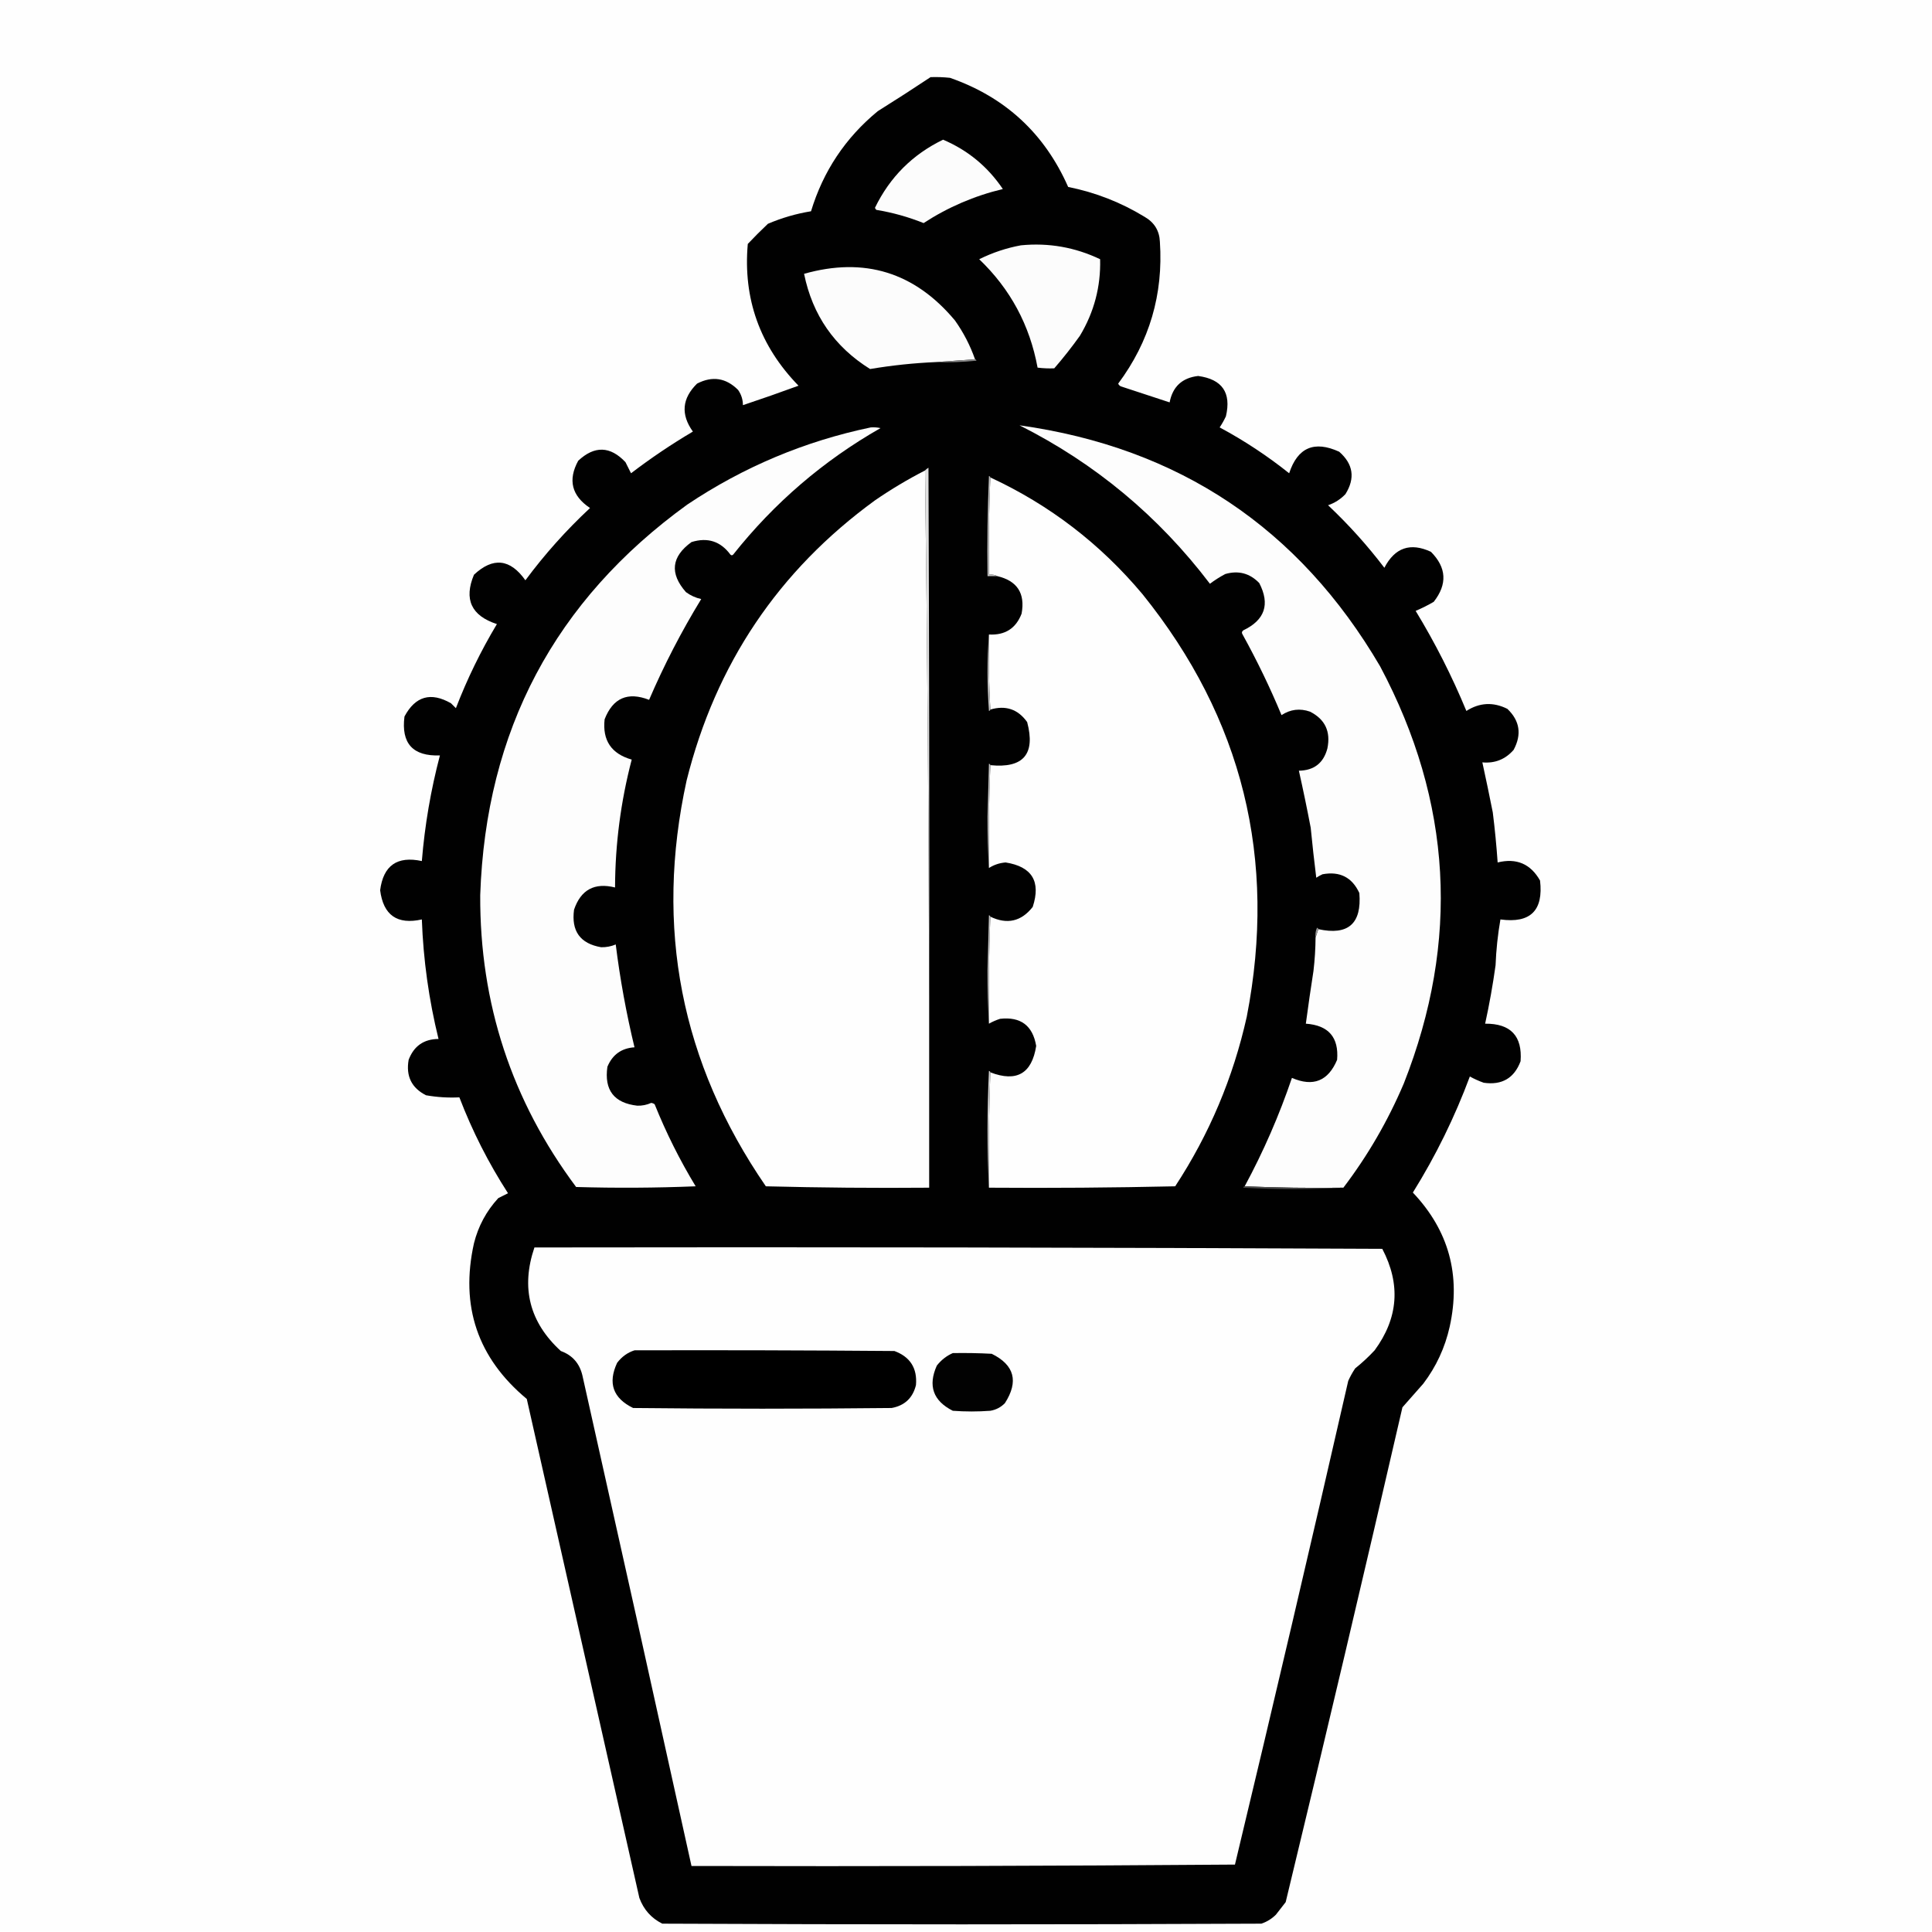
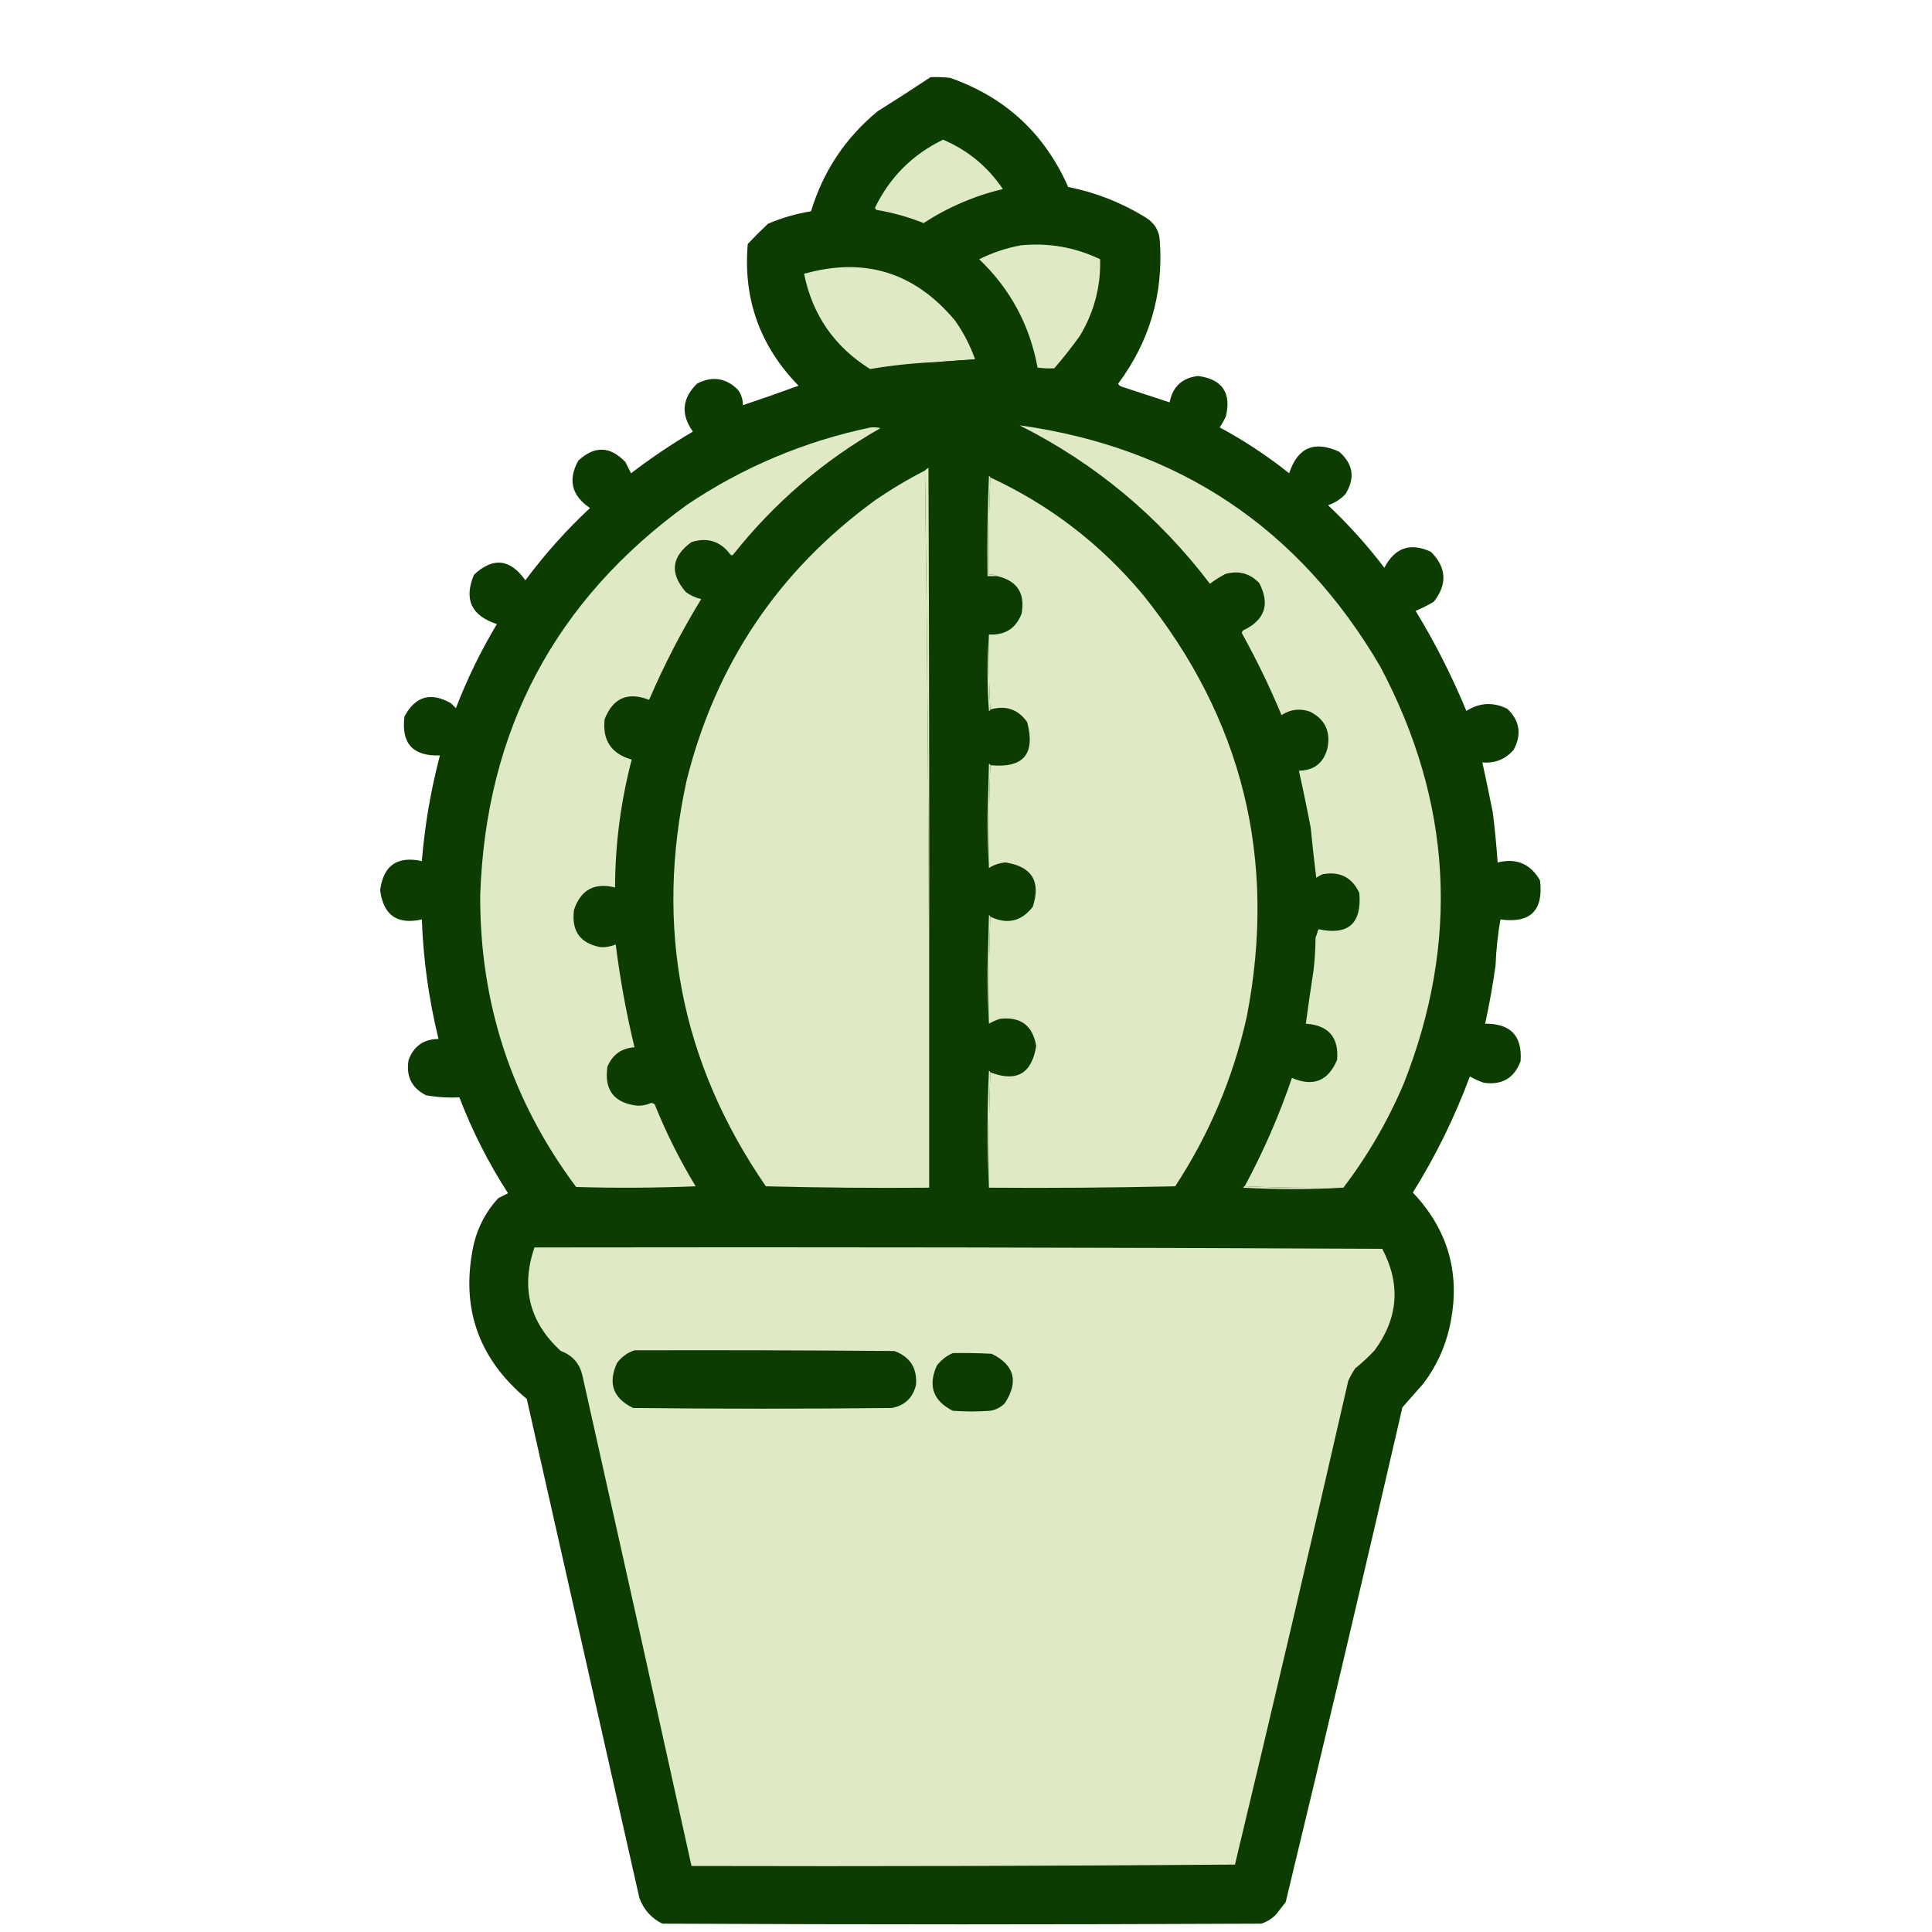
<svg xmlns="http://www.w3.org/2000/svg" version="1.1" width="1390px" height="1390px" style="shape-rendering:geometricPrecision; text-rendering:geometricPrecision; image-rendering:optimizeQuality; fill-rule:evenodd; clip-rule:evenodd">
  <g>
-     <path style="opacity:1" fill="#fefefe" d="M -0.5,-0.5 C 462.833,-0.5 926.167,-0.5 1389.5,-0.5C 1389.5,462.833 1389.5,926.167 1389.5,1389.5C 926.167,1389.5 462.833,1389.5 -0.5,1389.5C -0.5,926.167 -0.5,462.833 -0.5,-0.5 Z" />
+     <path style="opacity:0" fill="#e0e9c6" d="M -0.5,-0.5 C 462.833,-0.5 926.167,-0.5 1389.5,-0.5C 1389.5,462.833 1389.5,926.167 1389.5,1389.5C 926.167,1389.5 462.833,1389.5 -0.5,1389.5C -0.5,926.167 -0.5,462.833 -0.5,-0.5 Z" />
  </g>
  <g>
-     <path style="opacity:1" fill="#010101" d="M 669.5,55.5 C 674.179,55.334 678.845,55.501 683.5,56C 723.207,69.874 751.54,96.041 768.5,134.5C 788.109,138.425 806.442,145.591 823.5,156C 830.514,160.039 834.18,166.039 834.5,174C 837.02,211.766 827.02,245.766 804.5,276C 804.905,276.945 805.572,277.612 806.5,278C 818.188,281.848 829.855,285.682 841.5,289.5C 843.669,278.165 850.502,271.832 862,270.5C 879.337,272.846 886.004,282.513 882,299.5C 880.7,302.295 879.2,304.961 877.5,307.5C 895.195,317.009 911.862,328.009 927.5,340.5C 933.584,321.964 945.584,316.797 963.5,325C 973.631,333.881 975.131,344.047 968,355.5C 964.477,359.193 960.31,361.859 955.5,363.5C 970.296,377.456 983.796,392.456 996,408.5C 1003.55,393.971 1014.71,390.138 1029.5,397C 1040.77,408.336 1041.44,420.336 1031.5,433C 1027.3,435.455 1022.96,437.621 1018.5,439.5C 1032.52,462.534 1044.68,486.534 1055,511.5C 1064.52,505.428 1074.35,504.928 1084.5,510C 1093.45,518.546 1094.95,528.38 1089,539.5C 1083.06,546.316 1075.56,549.316 1066.5,548.5C 1069.11,560.464 1071.61,572.464 1074,584.5C 1075.5,596.48 1076.66,608.48 1077.5,620.5C 1091.03,617.17 1101.19,621.503 1108,633.5C 1110.54,655.129 1101.04,664.463 1079.5,661.5C 1077.6,672.397 1076.43,683.397 1076,694.5C 1074.04,708.616 1071.54,722.616 1068.5,736.5C 1086.85,736.348 1095.35,745.348 1094,763.5C 1089.43,775.701 1080.6,780.868 1067.5,779C 1064.05,777.774 1060.71,776.274 1057.5,774.5C 1046.61,803.77 1032.95,831.604 1016.5,858C 1042.33,885.256 1051.17,917.423 1043,954.5C 1039.62,969.589 1033.29,983.256 1024,995.5C 1019,1001.17 1014,1006.83 1009,1012.5C 981.624,1131.34 953.624,1250 925,1368.5C 922.667,1371.5 920.333,1374.5 918,1377.5C 915.01,1380.49 911.51,1382.66 907.5,1384C 763.833,1384.67 620.167,1384.67 476.5,1384C 468.596,1380.06 463.096,1373.89 460,1365.5C 433.013,1245.86 406.013,1126.19 379,1006.5C 343.62,977.029 330.953,939.696 341,894.5C 344.105,882.12 349.938,871.286 358.5,862C 360.842,860.829 363.176,859.662 365.5,858.5C 351.455,836.744 339.789,813.744 330.5,789.5C 322.415,789.901 314.415,789.401 306.5,788C 296.11,782.718 291.943,774.218 294,762.5C 297.763,752.564 304.929,747.564 315.5,747.5C 308.551,719.242 304.551,690.575 303.5,661.5C 285.789,665.45 275.789,658.45 273.5,640.5C 275.786,622.678 285.786,615.678 303.5,619.5C 305.604,593.771 309.937,568.438 316.5,543.5C 297.036,544.201 288.536,534.868 291,515.5C 298.841,500.838 310.008,497.671 324.5,506C 325.667,507.167 326.833,508.333 328,509.5C 336.104,488.459 345.937,468.293 357.5,449C 339.095,443.028 333.595,431.195 341,413.5C 354.717,400.671 367.051,402.005 378,417.5C 391.889,398.775 407.389,381.442 424.5,365.5C 411.289,356.657 408.456,345.324 416,331.5C 427.702,320.543 439.035,320.876 450,332.5C 451.368,335.186 452.701,337.853 454,340.5C 468.229,329.633 483.062,319.633 498.5,310.5C 489.668,298.156 490.668,286.656 501.5,276C 512.456,270.328 522.289,271.828 531,280.5C 533.332,283.822 534.498,287.489 534.5,291.5C 547.862,287.045 561.195,282.379 574.5,277.5C 546.703,248.941 534.536,214.941 538,175.5C 542.651,170.57 547.484,165.736 552.5,161C 562.488,156.737 572.821,153.737 583.5,152C 592.256,123.15 608.256,99.15 631.5,80C 644.341,71.97 657.008,63.804 669.5,55.5 Z" />
+     <path style="opacity:1" fill="#0d3c00" d="M 669.5,55.5 C 674.179,55.334 678.845,55.501 683.5,56C 723.207,69.874 751.54,96.041 768.5,134.5C 788.109,138.425 806.442,145.591 823.5,156C 830.514,160.039 834.18,166.039 834.5,174C 837.02,211.766 827.02,245.766 804.5,276C 804.905,276.945 805.572,277.612 806.5,278C 818.188,281.848 829.855,285.682 841.5,289.5C 843.669,278.165 850.502,271.832 862,270.5C 879.337,272.846 886.004,282.513 882,299.5C 880.7,302.295 879.2,304.961 877.5,307.5C 895.195,317.009 911.862,328.009 927.5,340.5C 933.584,321.964 945.584,316.797 963.5,325C 973.631,333.881 975.131,344.047 968,355.5C 964.477,359.193 960.31,361.859 955.5,363.5C 970.296,377.456 983.796,392.456 996,408.5C 1003.55,393.971 1014.71,390.138 1029.5,397C 1040.77,408.336 1041.44,420.336 1031.5,433C 1027.3,435.455 1022.96,437.621 1018.5,439.5C 1032.52,462.534 1044.68,486.534 1055,511.5C 1064.52,505.428 1074.35,504.928 1084.5,510C 1093.45,518.546 1094.95,528.38 1089,539.5C 1083.06,546.316 1075.56,549.316 1066.5,548.5C 1069.11,560.464 1071.61,572.464 1074,584.5C 1075.5,596.48 1076.66,608.48 1077.5,620.5C 1091.03,617.17 1101.19,621.503 1108,633.5C 1110.54,655.129 1101.04,664.463 1079.5,661.5C 1077.6,672.397 1076.43,683.397 1076,694.5C 1074.04,708.616 1071.54,722.616 1068.5,736.5C 1086.85,736.348 1095.35,745.348 1094,763.5C 1089.43,775.701 1080.6,780.868 1067.5,779C 1064.05,777.774 1060.71,776.274 1057.5,774.5C 1046.61,803.77 1032.95,831.604 1016.5,858C 1042.33,885.256 1051.17,917.423 1043,954.5C 1039.62,969.589 1033.29,983.256 1024,995.5C 1019,1001.17 1014,1006.83 1009,1012.5C 981.624,1131.34 953.624,1250 925,1368.5C 922.667,1371.5 920.333,1374.5 918,1377.5C 915.01,1380.49 911.51,1382.66 907.5,1384C 763.833,1384.67 620.167,1384.67 476.5,1384C 468.596,1380.06 463.096,1373.89 460,1365.5C 433.013,1245.86 406.013,1126.19 379,1006.5C 343.62,977.029 330.953,939.696 341,894.5C 344.105,882.12 349.938,871.286 358.5,862C 360.842,860.829 363.176,859.662 365.5,858.5C 351.455,836.744 339.789,813.744 330.5,789.5C 322.415,789.901 314.415,789.401 306.5,788C 296.11,782.718 291.943,774.218 294,762.5C 297.763,752.564 304.929,747.564 315.5,747.5C 308.551,719.242 304.551,690.575 303.5,661.5C 285.789,665.45 275.789,658.45 273.5,640.5C 275.786,622.678 285.786,615.678 303.5,619.5C 305.604,593.771 309.937,568.438 316.5,543.5C 297.036,544.201 288.536,534.868 291,515.5C 298.841,500.838 310.008,497.671 324.5,506C 325.667,507.167 326.833,508.333 328,509.5C 336.104,488.459 345.937,468.293 357.5,449C 339.095,443.028 333.595,431.195 341,413.5C 354.717,400.671 367.051,402.005 378,417.5C 391.889,398.775 407.389,381.442 424.5,365.5C 411.289,356.657 408.456,345.324 416,331.5C 427.702,320.543 439.035,320.876 450,332.5C 451.368,335.186 452.701,337.853 454,340.5C 468.229,329.633 483.062,319.633 498.5,310.5C 489.668,298.156 490.668,286.656 501.5,276C 512.456,270.328 522.289,271.828 531,280.5C 533.332,283.822 534.498,287.489 534.5,291.5C 547.862,287.045 561.195,282.379 574.5,277.5C 546.703,248.941 534.536,214.941 538,175.5C 542.651,170.57 547.484,165.736 552.5,161C 562.488,156.737 572.821,153.737 583.5,152C 592.256,123.15 608.256,99.15 631.5,80C 644.341,71.97 657.008,63.804 669.5,55.5 Z" />
  </g>
  <g>
-     <path style="opacity:1" fill="#fcfcfc" d="M 678.5,100.5 C 696.326,108.083 710.659,119.916 721.5,136C 701.009,140.918 682.009,149.084 664.5,160.5C 653.523,156.089 642.19,152.922 630.5,151C 630.043,150.586 629.709,150.086 629.5,149.5C 640.216,127.451 656.549,111.117 678.5,100.5 Z" />
+     <path style="opacity:1" fill="#e0e9c6" d="M 678.5,100.5 C 696.326,108.083 710.659,119.916 721.5,136C 701.009,140.918 682.009,149.084 664.5,160.5C 653.523,156.089 642.19,152.922 630.5,151C 630.043,150.586 629.709,150.086 629.5,149.5C 640.216,127.451 656.549,111.117 678.5,100.5 Z" />
  </g>
  <g>
-     <path style="opacity:1" fill="#fcfcfc" d="M 734.5,176.5 C 754.459,174.549 773.459,177.882 791.5,186.5C 792.008,206.178 787.174,224.512 777,241.5C 771.215,249.621 765.048,257.454 758.5,265C 754.507,265.17 750.507,265.004 746.5,264.5C 740.876,233.914 726.876,207.914 704.5,186.5C 714.144,181.73 724.144,178.397 734.5,176.5 Z" />
+     <path style="opacity:1" fill="#e0e9c6" d="M 734.5,176.5 C 754.459,174.549 773.459,177.882 791.5,186.5C 792.008,206.178 787.174,224.512 777,241.5C 771.215,249.621 765.048,257.454 758.5,265C 754.507,265.17 750.507,265.004 746.5,264.5C 740.876,233.914 726.876,207.914 704.5,186.5C 714.144,181.73 724.144,178.397 734.5,176.5 Z" />
  </g>
  <g>
-     <path style="opacity:1" fill="#fcfcfc" d="M 701.5,258.5 C 692.167,259.167 682.833,259.833 673.5,260.5C 657.562,261.182 641.729,262.848 626,265.5C 600.381,249.533 584.548,226.7 578.5,197C 621.876,184.72 658.043,195.887 687,230.5C 693.15,239.133 697.983,248.466 701.5,258.5 Z" />
+     <path style="opacity:1" fill="#e0e9c6" d="M 701.5,258.5 C 692.167,259.167 682.833,259.833 673.5,260.5C 657.562,261.182 641.729,262.848 626,265.5C 600.381,249.533 584.548,226.7 578.5,197C 621.876,184.72 658.043,195.887 687,230.5C 693.15,239.133 697.983,248.466 701.5,258.5 Z" />
  </g>
  <g>
-     <path style="opacity:1" fill="#878787" d="M 701.5,258.5 C 702.043,258.56 702.376,258.893 702.5,259.5C 692.856,260.498 683.19,260.832 673.5,260.5C 682.833,259.833 692.167,259.167 701.5,258.5 Z" />
+     <path style="opacity:1" fill="#0d3c00" d="M 701.5,258.5 C 702.043,258.56 702.376,258.893 702.5,259.5C 692.856,260.498 683.19,260.832 673.5,260.5C 682.833,259.833 692.167,259.167 701.5,258.5 Z" />
  </g>
  <g>
-     <path style="opacity:1" fill="#fdfdfd" d="M 966.5,854.5 C 942.661,854.831 918.994,854.498 895.5,853.5C 909.009,828.478 920.343,802.478 929.5,775.5C 944.738,782.13 955.571,777.797 962,762.5C 963.334,746.327 955.834,737.66 939.5,736.5C 941.192,723.824 943.025,711.157 945,698.5C 945.934,690.524 946.434,682.524 946.5,674.5C 947.167,672.5 947.833,670.5 948.5,668.5C 969.971,673.201 979.804,664.534 978,642.5C 972.777,631.188 963.944,626.688 951.5,629C 949.919,629.707 948.419,630.54 947,631.5C 945.503,619.521 944.169,607.521 943,595.5C 940.379,581.766 937.545,568.1 934.5,554.5C 945.403,554.307 952.236,548.973 955,538.5C 957.514,526.326 953.348,517.493 942.5,512C 935.229,509.474 928.396,510.308 922,514.5C 913.756,494.678 904.423,475.345 894,456.5C 893.251,455.365 893.417,454.365 894.5,453.5C 910.041,446.092 913.874,434.759 906,419.5C 899.173,412.418 891.006,410.251 881.5,413C 877.44,415.169 873.773,417.502 870.5,420C 833.548,371.369 787.881,333.369 733.5,306C 848.19,322.067 934.69,379.901 993,479.5C 1044.76,576.893 1050.43,676.893 1010,779.5C 998.517,806.496 984.017,831.496 966.5,854.5 Z" />
+     <path style="opacity:1" fill="#e0e9c6" d="M 966.5,854.5 C 942.661,854.831 918.994,854.498 895.5,853.5C 909.009,828.478 920.343,802.478 929.5,775.5C 944.738,782.13 955.571,777.797 962,762.5C 963.334,746.327 955.834,737.66 939.5,736.5C 941.192,723.824 943.025,711.157 945,698.5C 945.934,690.524 946.434,682.524 946.5,674.5C 947.167,672.5 947.833,670.5 948.5,668.5C 969.971,673.201 979.804,664.534 978,642.5C 972.777,631.188 963.944,626.688 951.5,629C 949.919,629.707 948.419,630.54 947,631.5C 945.503,619.521 944.169,607.521 943,595.5C 940.379,581.766 937.545,568.1 934.5,554.5C 945.403,554.307 952.236,548.973 955,538.5C 957.514,526.326 953.348,517.493 942.5,512C 935.229,509.474 928.396,510.308 922,514.5C 913.756,494.678 904.423,475.345 894,456.5C 893.251,455.365 893.417,454.365 894.5,453.5C 910.041,446.092 913.874,434.759 906,419.5C 899.173,412.418 891.006,410.251 881.5,413C 877.44,415.169 873.773,417.502 870.5,420C 833.548,371.369 787.881,333.369 733.5,306C 848.19,322.067 934.69,379.901 993,479.5C 1044.76,576.893 1050.43,676.893 1010,779.5C 998.517,806.496 984.017,831.496 966.5,854.5 Z" />
  </g>
  <g>
-     <path style="opacity:1" fill="#fdfdfd" d="M 626.5,307.5 C 628.857,307.337 631.19,307.503 633.5,308C 592.369,331.456 557.035,361.79 527.5,399C 526.833,399.667 526.167,399.667 525.5,399C 518.399,389.412 509.065,386.412 497.5,390C 482.998,400.519 481.665,412.519 493.5,426C 496.795,428.434 500.462,430.101 504.5,431C 490.267,454.3 477.767,478.466 467,503.5C 451.622,497.524 440.955,502.191 435,517.5C 433.329,532.662 439.829,542.329 454.5,546.5C 446.608,576.632 442.608,607.299 442.5,638.5C 427.701,634.814 417.868,640.148 413,654.5C 410.935,669.907 417.435,678.907 432.5,681.5C 436.176,681.572 439.676,680.906 443,679.5C 446.1,704.437 450.6,729.103 456.5,753.5C 447.134,754.106 440.634,758.772 437,767.5C 434.602,784.261 441.769,793.594 458.5,795.5C 462.005,795.599 465.338,794.932 468.5,793.5C 469.442,793.608 470.275,793.941 471,794.5C 479.252,815.003 489.085,834.67 500.5,853.5C 471.839,854.667 443.172,854.833 414.5,854C 368.129,791.886 345.129,721.886 345.5,644C 349.5,525.646 399.167,431.979 494.5,363C 534.929,335.95 578.929,317.45 626.5,307.5 Z" />
+     <path style="opacity:1" fill="#e0e9c6" d="M 626.5,307.5 C 628.857,307.337 631.19,307.503 633.5,308C 592.369,331.456 557.035,361.79 527.5,399C 526.833,399.667 526.167,399.667 525.5,399C 518.399,389.412 509.065,386.412 497.5,390C 482.998,400.519 481.665,412.519 493.5,426C 496.795,428.434 500.462,430.101 504.5,431C 490.267,454.3 477.767,478.466 467,503.5C 451.622,497.524 440.955,502.191 435,517.5C 433.329,532.662 439.829,542.329 454.5,546.5C 446.608,576.632 442.608,607.299 442.5,638.5C 427.701,634.814 417.868,640.148 413,654.5C 410.935,669.907 417.435,678.907 432.5,681.5C 436.176,681.572 439.676,680.906 443,679.5C 446.1,704.437 450.6,729.103 456.5,753.5C 447.134,754.106 440.634,758.772 437,767.5C 434.602,784.261 441.769,793.594 458.5,795.5C 462.005,795.599 465.338,794.932 468.5,793.5C 469.442,793.608 470.275,793.941 471,794.5C 479.252,815.003 489.085,834.67 500.5,853.5C 471.839,854.667 443.172,854.833 414.5,854C 368.129,791.886 345.129,721.886 345.5,644C 349.5,525.646 399.167,431.979 494.5,363C 534.929,335.95 578.929,317.45 626.5,307.5 Z" />
  </g>
  <g>
-     <path style="opacity:1" fill="#dfdfdf" d="M 668.5,716.5 C 668.166,590.33 667.166,464.33 665.5,338.5C 666.172,337.733 667.005,337.066 668,336.5C 668.5,463.166 668.667,589.833 668.5,716.5 Z" />
+     <path style="opacity:1" fill="#e0e9c6" d="M 668.5,716.5 C 668.166,590.33 667.166,464.33 665.5,338.5C 666.172,337.733 667.005,337.066 668,336.5C 668.5,463.166 668.667,589.833 668.5,716.5 Z" />
  </g>
  <g>
-     <path style="opacity:1" fill="#fefefe" d="M 665.5,338.5 C 667.166,464.33 668.166,590.33 668.5,716.5C 668.5,762.5 668.5,808.5 668.5,854.5C 629.261,854.83 590.094,854.497 551,853.5C 489.861,764.593 470.861,667.26 494,561.5C 514.948,477.692 560.114,410.525 629.5,360C 641.031,352.067 653.031,344.9 665.5,338.5 Z" />
+     <path style="opacity:1" fill="#e0e9c6" d="M 665.5,338.5 C 667.166,464.33 668.166,590.33 668.5,716.5C 668.5,762.5 668.5,808.5 668.5,854.5C 629.261,854.83 590.094,854.497 551,853.5C 489.861,764.593 470.861,667.26 494,561.5C 514.948,477.692 560.114,410.525 629.5,360C 641.031,352.067 653.031,344.9 665.5,338.5 Z" />
  </g>
  <g>
-     <path style="opacity:1" fill="#fefefe" d="M 712.5,343.5 C 755.135,363.276 791.635,391.276 822,427.5C 894.004,516.852 919.004,618.186 897,731.5C 887.208,775.402 870.041,816.069 845.5,853.5C 800.838,854.5 756.172,854.833 711.5,854.5C 711.169,826.662 711.502,798.995 712.5,771.5C 731.401,778.763 742.401,772.43 745.5,752.5C 743.004,737.843 734.338,731.343 719.5,733C 716.69,733.906 714.024,735.073 711.5,736.5C 711.169,710.661 711.502,684.995 712.5,659.5C 724.621,665.308 734.788,662.975 743,652.5C 749.012,634.189 742.512,623.522 723.5,620.5C 719.117,620.85 715.117,622.183 711.5,624.5C 711.169,599.661 711.502,574.994 712.5,550.5C 736.284,552.885 745.118,542.552 739,519.5C 732.401,510.244 723.567,507.244 712.5,510.5C 711.503,492.674 711.17,474.674 711.5,456.5C 723.08,457.138 730.913,452.138 735,441.5C 737.692,426.87 731.859,417.87 717.5,414.5C 715.735,413.539 713.735,413.205 711.5,413.5C 711.169,389.994 711.502,366.661 712.5,343.5 Z" />
+     <path style="opacity:1" fill="#e0e9c6" d="M 712.5,343.5 C 755.135,363.276 791.635,391.276 822,427.5C 894.004,516.852 919.004,618.186 897,731.5C 887.208,775.402 870.041,816.069 845.5,853.5C 800.838,854.5 756.172,854.833 711.5,854.5C 711.169,826.662 711.502,798.995 712.5,771.5C 731.401,778.763 742.401,772.43 745.5,752.5C 743.004,737.843 734.338,731.343 719.5,733C 716.69,733.906 714.024,735.073 711.5,736.5C 711.169,710.661 711.502,684.995 712.5,659.5C 724.621,665.308 734.788,662.975 743,652.5C 749.012,634.189 742.512,623.522 723.5,620.5C 719.117,620.85 715.117,622.183 711.5,624.5C 711.169,599.661 711.502,574.994 712.5,550.5C 736.284,552.885 745.118,542.552 739,519.5C 732.401,510.244 723.567,507.244 712.5,510.5C 711.503,492.674 711.17,474.674 711.5,456.5C 723.08,457.138 730.913,452.138 735,441.5C 737.692,426.87 731.859,417.87 717.5,414.5C 715.735,413.539 713.735,413.205 711.5,413.5C 711.169,389.994 711.502,366.661 712.5,343.5 Z" />
  </g>
  <g>
-     <path style="opacity:1" fill="#bfbfbf" d="M 712.5,343.5 C 711.502,366.661 711.169,389.994 711.5,413.5C 713.735,413.205 715.735,413.539 717.5,414.5C 715.167,414.5 712.833,414.5 710.5,414.5C 710.167,390.491 710.5,366.491 711.5,342.5C 712.107,342.624 712.44,342.957 712.5,343.5 Z" />
+     <path style="opacity:1" fill="#e0e9c6" d="M 712.5,343.5 C 711.502,366.661 711.169,389.994 711.5,413.5C 713.735,413.205 715.735,413.539 717.5,414.5C 715.167,414.5 712.833,414.5 710.5,414.5C 710.167,390.491 710.5,366.491 711.5,342.5C 712.107,342.624 712.44,342.957 712.5,343.5 Z" />
  </g>
  <g>
-     <path style="opacity:1" fill="#c3c3c3" d="M 711.5,456.5 C 711.17,474.674 711.503,492.674 712.5,510.5C 712.44,511.043 712.107,511.376 711.5,511.5C 710.173,493.004 710.173,474.671 711.5,456.5 Z" />
+     <path style="opacity:1" fill="#e0e9c6" d="M 711.5,456.5 C 711.17,474.674 711.503,492.674 712.5,510.5C 712.44,511.043 712.107,511.376 711.5,511.5C 710.173,493.004 710.173,474.671 711.5,456.5 Z" />
  </g>
  <g>
-     <path style="opacity:1" fill="#c5c5c5" d="M 712.5,550.5 C 711.502,574.994 711.169,599.661 711.5,624.5C 710.824,612.907 710.491,600.574 710.5,587.5C 710.833,574.833 711.167,562.167 711.5,549.5C 712.107,549.624 712.44,549.957 712.5,550.5 Z" />
+     <path style="opacity:1" fill="#e0e9c6" d="M 712.5,550.5 C 711.502,574.994 711.169,599.661 711.5,624.5C 710.824,612.907 710.491,600.574 710.5,587.5C 710.833,574.833 711.167,562.167 711.5,549.5C 712.107,549.624 712.44,549.957 712.5,550.5 Z" />
  </g>
  <g>
-     <path style="opacity:1" fill="#c4c4c4" d="M 712.5,659.5 C 711.502,684.995 711.169,710.661 711.5,736.5C 710.824,724.407 710.491,711.574 710.5,698C 710.833,684.833 711.167,671.667 711.5,658.5C 712.107,658.624 712.44,658.957 712.5,659.5 Z" />
+     <path style="opacity:1" fill="#e0e9c6" d="M 712.5,659.5 C 711.502,684.995 711.169,710.661 711.5,736.5C 710.824,724.407 710.491,711.574 710.5,698C 710.833,684.833 711.167,671.667 711.5,658.5C 712.107,658.624 712.44,658.957 712.5,659.5 Z" />
  </g>
  <g>
-     <path style="opacity:1" fill="#989898" d="M 948.5,668.5 C 947.833,670.5 947.167,672.5 946.5,674.5C 946.192,672.076 946.526,669.743 947.5,667.5C 948.107,667.624 948.44,667.957 948.5,668.5 Z" />
+     <path style="opacity:1" fill="#0d3c00" d="M 948.5,668.5 C 947.833,670.5 947.167,672.5 946.5,674.5C 946.192,672.076 946.526,669.743 947.5,667.5C 948.107,667.624 948.44,667.957 948.5,668.5 Z" />
  </g>
  <g>
-     <path style="opacity:1" fill="#d1d1d1" d="M 712.5,771.5 C 711.502,798.995 711.169,826.662 711.5,854.5C 710.171,826.664 710.171,798.664 711.5,770.5C 712.107,770.624 712.44,770.957 712.5,771.5 Z" />
+     <path style="opacity:1" fill="#e0e9c6" d="M 712.5,771.5 C 711.502,798.995 711.169,826.662 711.5,854.5C 710.171,826.664 710.171,798.664 711.5,770.5C 712.107,770.624 712.44,770.957 712.5,771.5 Z" />
  </g>
  <g>
-     <path style="opacity:1" fill="#4b4b4b" d="M 895.5,853.5 C 918.994,854.498 942.661,854.831 966.5,854.5C 942.663,855.829 918.663,855.829 894.5,854.5C 894.624,853.893 894.957,853.56 895.5,853.5 Z" />
+     <path style="opacity:1" fill="#e0e9c6" d="M 895.5,853.5 C 918.994,854.498 942.661,854.831 966.5,854.5C 942.663,855.829 918.663,855.829 894.5,854.5C 894.624,853.893 894.957,853.56 895.5,853.5 Z" />
  </g>
  <g>
-     <path style="opacity:1" fill="#fefefe" d="M 384.5,897.5 C 587.834,897.167 791.168,897.5 994.5,898.5C 1007.87,923.972 1006.04,948.306 989,971.5C 984.634,976.201 979.967,980.534 975,984.5C 973.065,987.371 971.399,990.371 970,993.5C 943.46,1109.66 916.294,1225.66 888.5,1341.5C 758.168,1342.5 627.835,1342.83 497.5,1342.5C 471.55,1224.81 445.384,1107.14 419,989.5C 416.934,980.838 411.768,975.004 403.5,972C 380.97,951.383 374.637,926.549 384.5,897.5 Z" />
+     <path style="opacity:1" fill="#e0e9c6" d="M 384.5,897.5 C 587.834,897.167 791.168,897.5 994.5,898.5C 1007.87,923.972 1006.04,948.306 989,971.5C 984.634,976.201 979.967,980.534 975,984.5C 973.065,987.371 971.399,990.371 970,993.5C 943.46,1109.66 916.294,1225.66 888.5,1341.5C 758.168,1342.5 627.835,1342.83 497.5,1342.5C 471.55,1224.81 445.384,1107.14 419,989.5C 416.934,980.838 411.768,975.004 403.5,972C 380.97,951.383 374.637,926.549 384.5,897.5 Z" />
  </g>
  <g>
-     <path style="opacity:1" fill="#000000" d="M 456.5,971.5 C 518.834,971.333 581.168,971.5 643.5,972C 654.865,976.228 660.032,984.395 659,996.5C 656.719,1005.78 650.886,1011.28 641.5,1013C 579.5,1013.67 517.5,1013.67 455.5,1013C 441.024,1005.93 437.19,995.093 444,980.5C 447.346,976.102 451.512,973.102 456.5,971.5 Z" />
+     <path style="opacity:1" fill="#0d3c00" d="M 456.5,971.5 C 518.834,971.333 581.168,971.5 643.5,972C 654.865,976.228 660.032,984.395 659,996.5C 656.719,1005.78 650.886,1011.28 641.5,1013C 579.5,1013.67 517.5,1013.67 455.5,1013C 441.024,1005.93 437.19,995.093 444,980.5C 447.346,976.102 451.512,973.102 456.5,971.5 Z" />
  </g>
  <g>
-     <path style="opacity:1" fill="#020202" d="M 685.5,973.5 C 694.839,973.334 704.173,973.5 713.5,974C 729.851,982.052 733.018,993.885 723,1009.5C 720.125,1012.46 716.625,1014.3 712.5,1015C 703.5,1015.67 694.5,1015.67 685.5,1015C 671.336,1007.84 667.503,997.009 674,982.5C 677.183,978.462 681.016,975.462 685.5,973.5 Z" />
+     <path style="opacity:1" fill="#0d3c00" d="M 685.5,973.5 C 694.839,973.334 704.173,973.5 713.5,974C 729.851,982.052 733.018,993.885 723,1009.5C 720.125,1012.46 716.625,1014.3 712.5,1015C 703.5,1015.67 694.5,1015.67 685.5,1015C 671.336,1007.84 667.503,997.009 674,982.5C 677.183,978.462 681.016,975.462 685.5,973.5 Z" />
  </g>
</svg>
